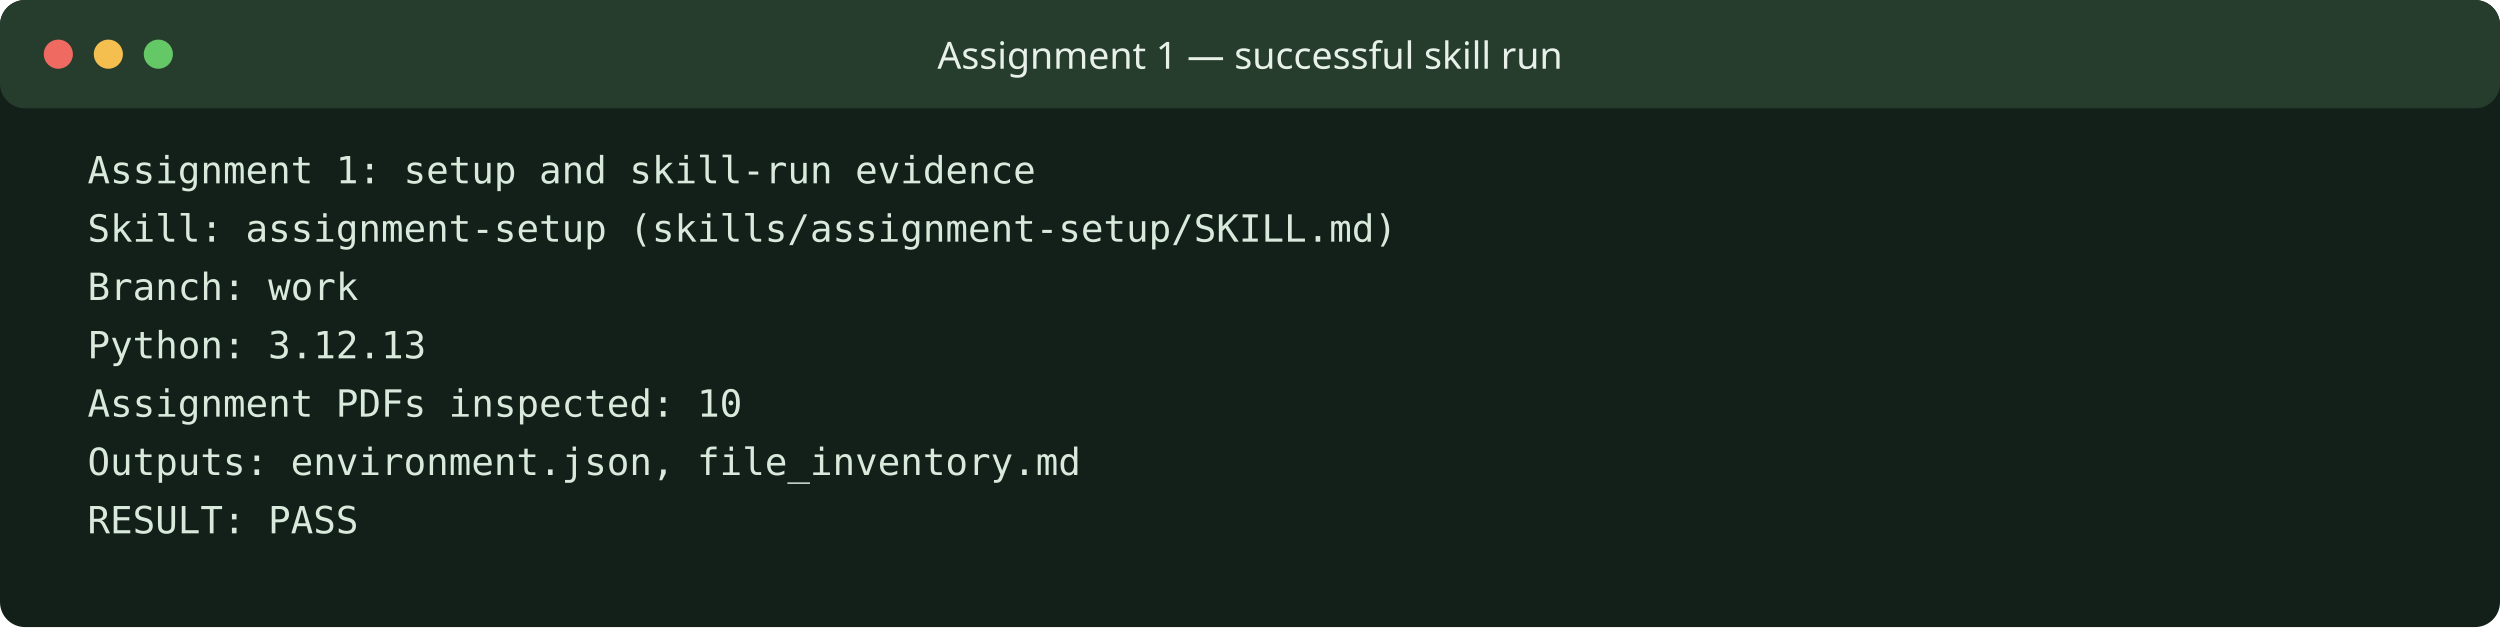
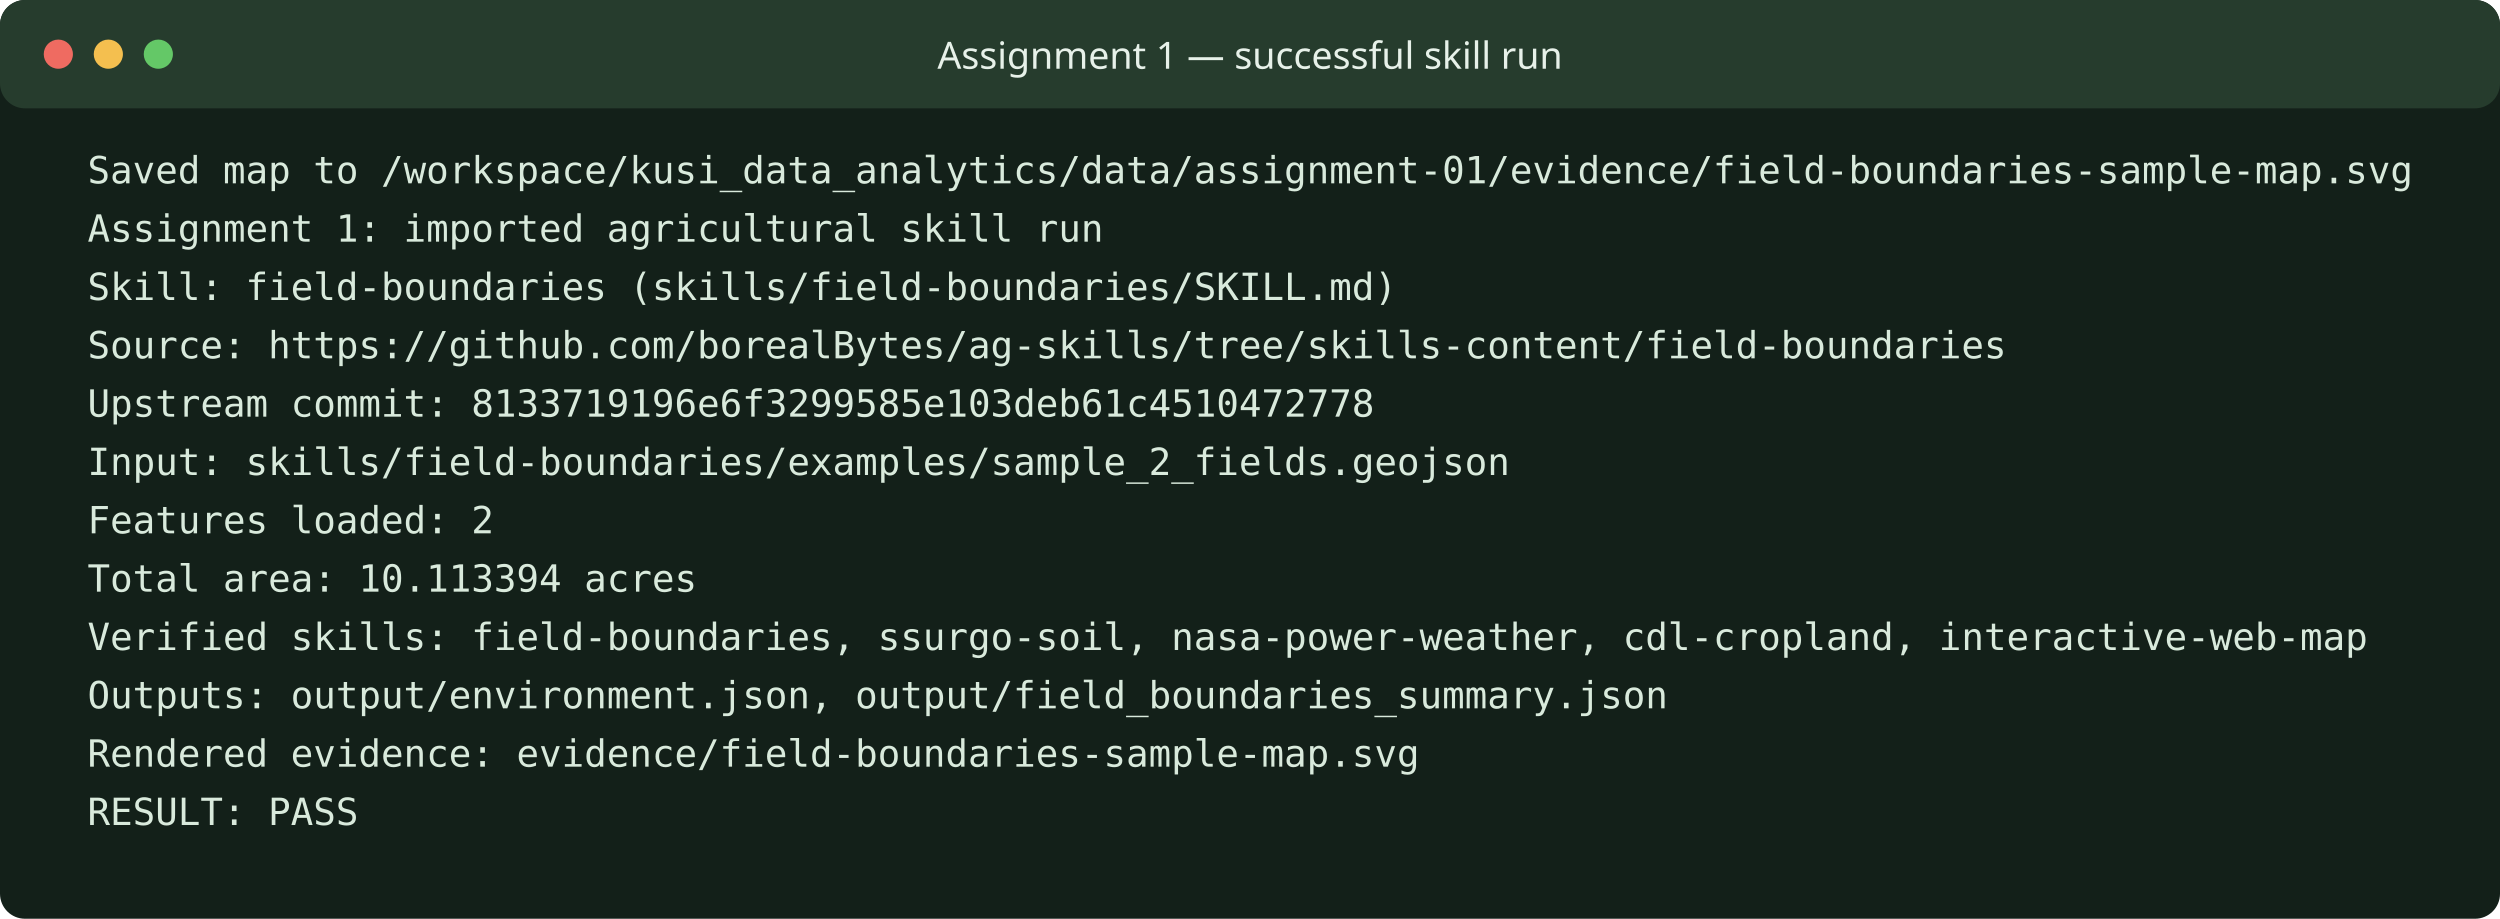
- <svg xmlns="http://www.w3.org/2000/svg" width="1200" height="301" viewBox="0 0 1200 301">
-   <rect width="1200" height="301" rx="12" fill="#132019" />
+ <svg xmlns="http://www.w3.org/2000/svg" width="1200" height="441" viewBox="0 0 1200 441">
+   <rect width="1200" height="441" rx="12" fill="#132019" />
  <rect width="1200" height="52" rx="12" fill="#263c2d" />
  <circle cx="28" cy="26" r="7" fill="#ef6b61" />
  <circle cx="52" cy="26" r="7" fill="#f4bf4f" />
  <circle cx="76" cy="26" r="7" fill="#64c867" />
  <text x="600" y="33" text-anchor="middle" fill="#e7f1e9" font-family="sans-serif" font-size="18">Assignment 1 — successful skill run</text>
  <style>.terminal { fill:#d9eadc; font:18px monospace; }</style>
-   <text x="42" y="88" class="terminal">Assignment 1: setup and skill-run evidence</text>
-   <text x="42" y="116" class="terminal">Skill: assignment-setup (skills/assignment-setup/SKILL.md)</text>
-   <text x="42" y="144" class="terminal">Branch: work</text>
-   <text x="42" y="172" class="terminal">Python: 3.12.13</text>
-   <text x="42" y="200" class="terminal">Assignment PDFs inspected: 10</text>
-   <text x="42" y="228" class="terminal">Outputs: environment.json, file_inventory.md</text>
-   <text x="42" y="256" class="terminal">RESULT: PASS</text>
+   <text x="42" y="88" class="terminal">Saved map to /workspace/kusi_data_analytics/data/assignment-01/evidence/field-boundaries-sample-map.svg</text>
+   <text x="42" y="116" class="terminal">Assignment 1: imported agricultural skill run</text>
+   <text x="42" y="144" class="terminal">Skill: field-boundaries (skills/field-boundaries/SKILL.md)</text>
+   <text x="42" y="172" class="terminal">Source: https://github.com/borealBytes/ag-skills/tree/skills-content/field-boundaries</text>
+   <text x="42" y="200" class="terminal">Upstream commit: 8133719196e6f3299585e103deb61c4510472778</text>
+   <text x="42" y="228" class="terminal">Input: skills/field-boundaries/examples/sample_2_fields.geojson</text>
+   <text x="42" y="256" class="terminal">Features loaded: 2</text>
+   <text x="42" y="284" class="terminal">Total area: 10.113394 acres</text>
+   <text x="42" y="312" class="terminal">Verified skills: field-boundaries, ssurgo-soil, nasa-power-weather, cdl-cropland, interactive-web-map</text>
+   <text x="42" y="340" class="terminal">Outputs: output/environment.json, output/field_boundaries_summary.json</text>
+   <text x="42" y="368" class="terminal">Rendered evidence: evidence/field-boundaries-sample-map.svg</text>
+   <text x="42" y="396" class="terminal">RESULT: PASS</text>
</svg>
